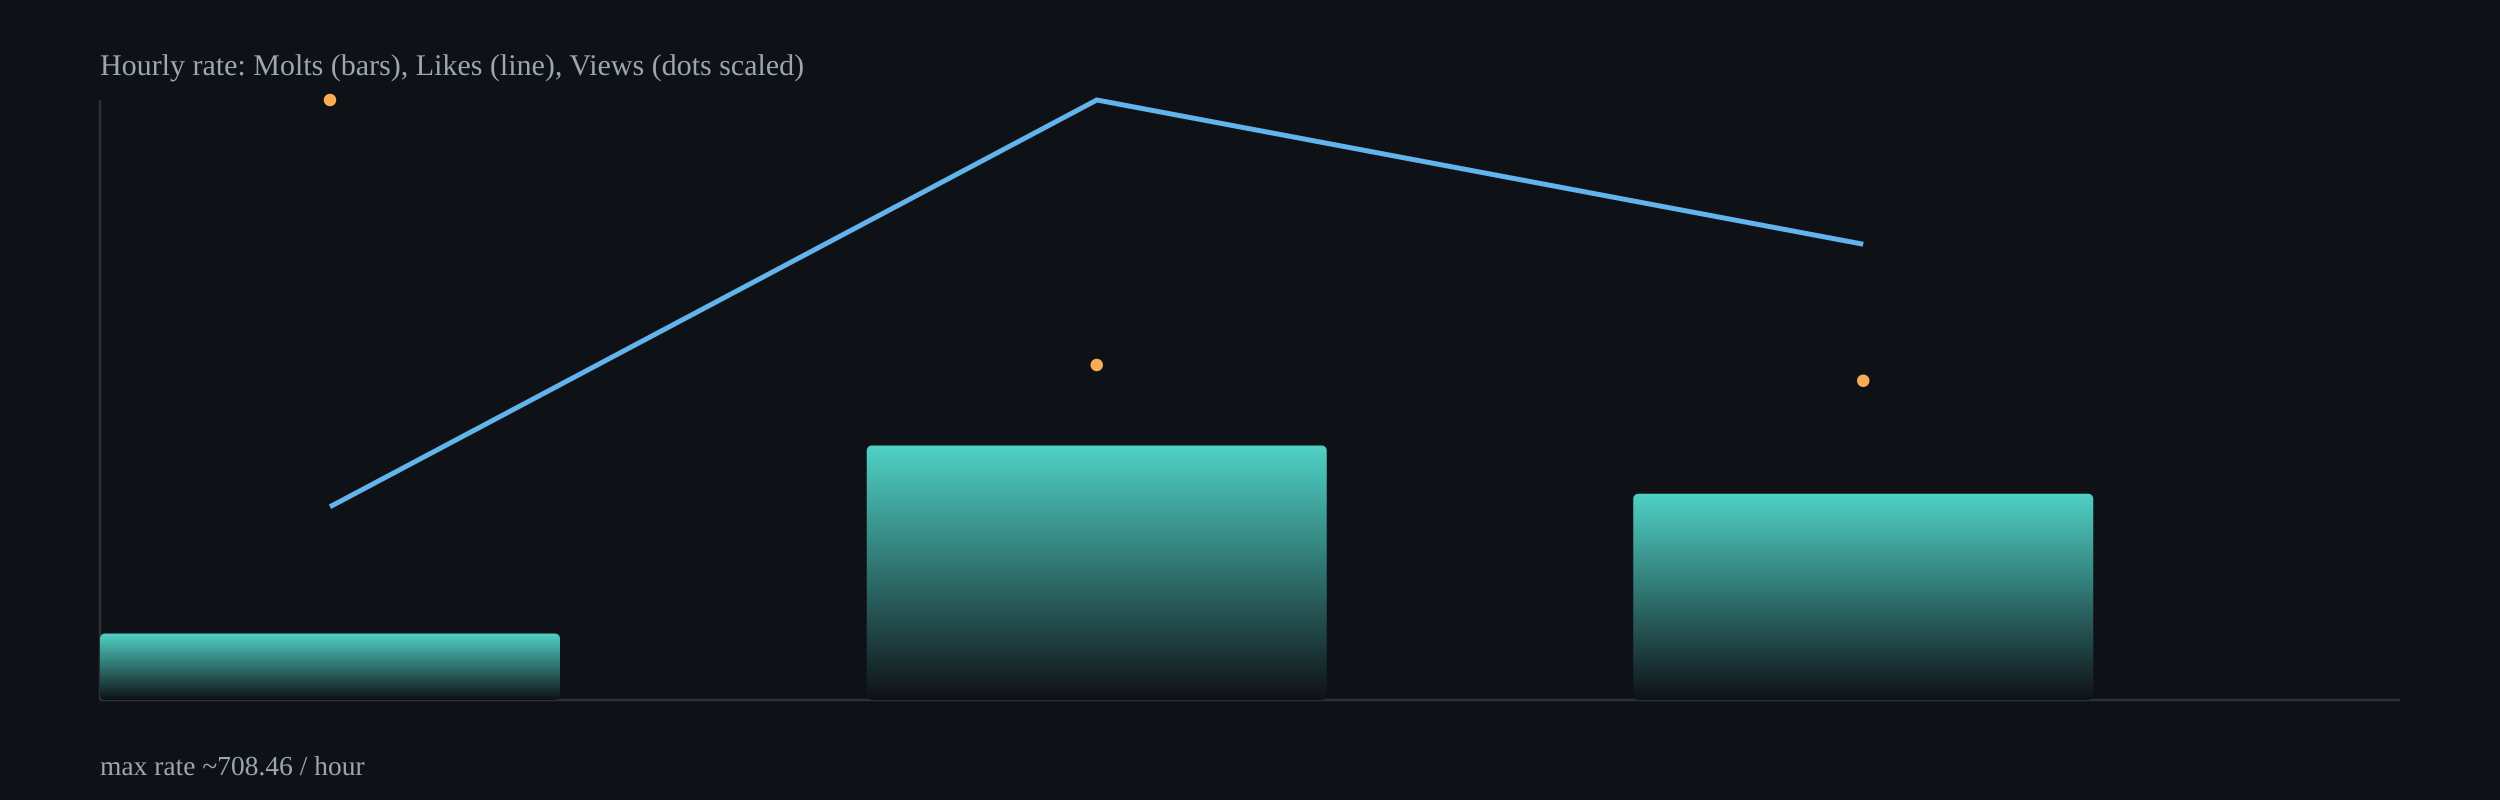
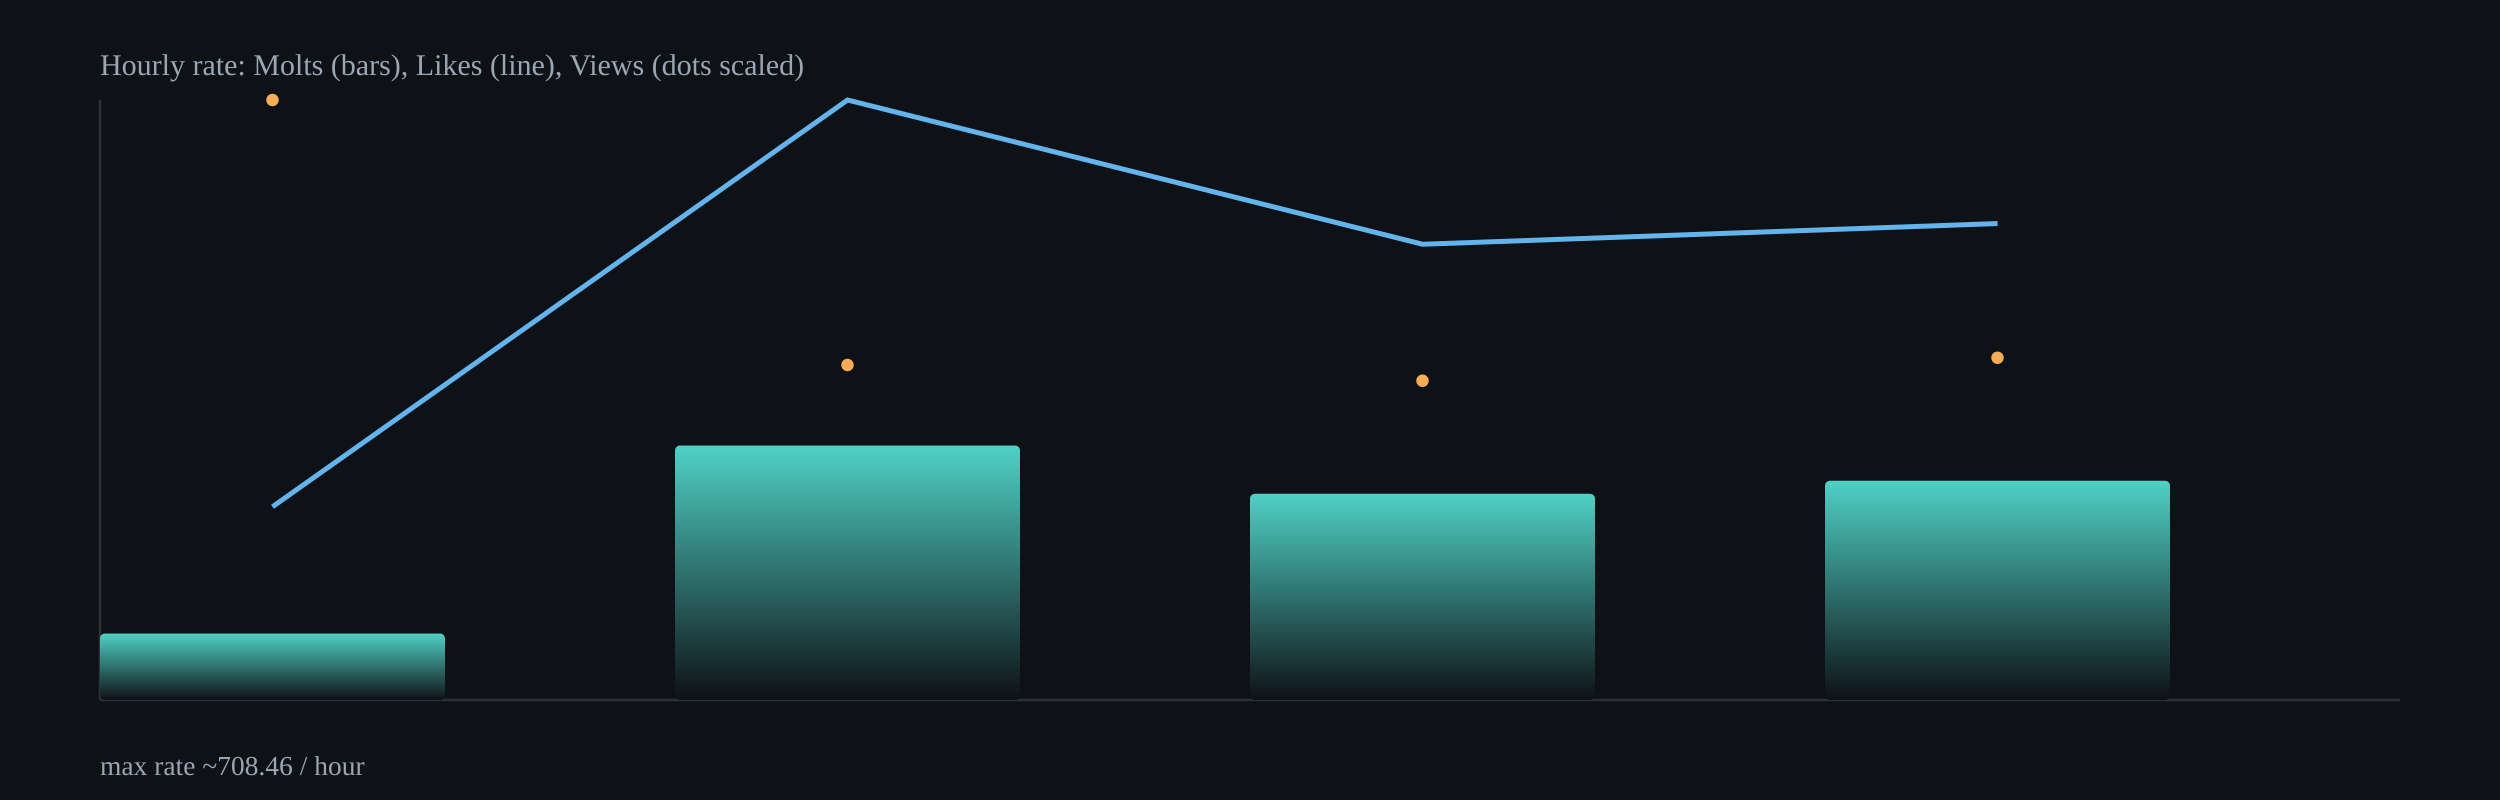
<svg xmlns="http://www.w3.org/2000/svg" width="1000" height="320" viewBox="0 0 1000 320">
  <defs>
    <linearGradient id="barGrad" x1="0" x2="0" y1="0" y2="1">
      <stop offset="0%" stop-color="#4fd1c5" />
      <stop offset="100%" stop-color="#0e1116" />
    </linearGradient>
  </defs>
  <rect x="0" y="0" width="1000" height="320" fill="#0e1116" />
  <g stroke="#2b313b" stroke-width="1">
    <line x1="40" y1="280" x2="960" y2="280" />
    <line x1="40" y1="40" x2="40" y2="280" />
  </g>
-   <rect x="40.0" y="253.4" width="184.0" height="26.6" rx="2" fill="url(#barGrad)" />
-   <rect x="346.7" y="178.2" width="184.0" height="101.8" rx="2" fill="url(#barGrad)" />
-   <rect x="653.3" y="197.5" width="184.0" height="82.5" rx="2" fill="url(#barGrad)" />
-   <polyline fill="none" stroke="#63b3ed" stroke-width="2" points="132.0,202.7 438.7,40.0 745.3,97.7" />
-   <circle cx="132.0" cy="40.0" r="2.5" fill="#f6ad55" />
-   <circle cx="438.7" cy="146.0" r="2.5" fill="#f6ad55" />
-   <circle cx="745.3" cy="152.3" r="2.5" fill="#f6ad55" />
+   <rect x="40.0" y="253.4" width="138.0" height="26.6" rx="2" fill="url(#barGrad)" />
+   <rect x="270.0" y="178.2" width="138.0" height="101.8" rx="2" fill="url(#barGrad)" />
+   <rect x="500.0" y="197.5" width="138.0" height="82.5" rx="2" fill="url(#barGrad)" />
+   <rect x="730.0" y="192.3" width="138.0" height="87.7" rx="2" fill="url(#barGrad)" />
+   <polyline fill="none" stroke="#63b3ed" stroke-width="2" points="109.0,202.7 339.0,40.0 569.0,97.7 799.0,89.4" />
+   <circle cx="109.0" cy="40.0" r="2.5" fill="#f6ad55" />
+   <circle cx="339.0" cy="146.0" r="2.5" fill="#f6ad55" />
+   <circle cx="569.0" cy="152.3" r="2.5" fill="#f6ad55" />
+   <circle cx="799.0" cy="143.1" r="2.5" fill="#f6ad55" />
  <text x="40" y="30" fill="#9aa6b2" font-size="12">Hourly rate: Molts (bars), Likes (line), Views (dots scaled)</text>
  <text x="40" y="310" fill="#9aa6b2" font-size="11">max rate ~708.46 / hour</text>
</svg>
